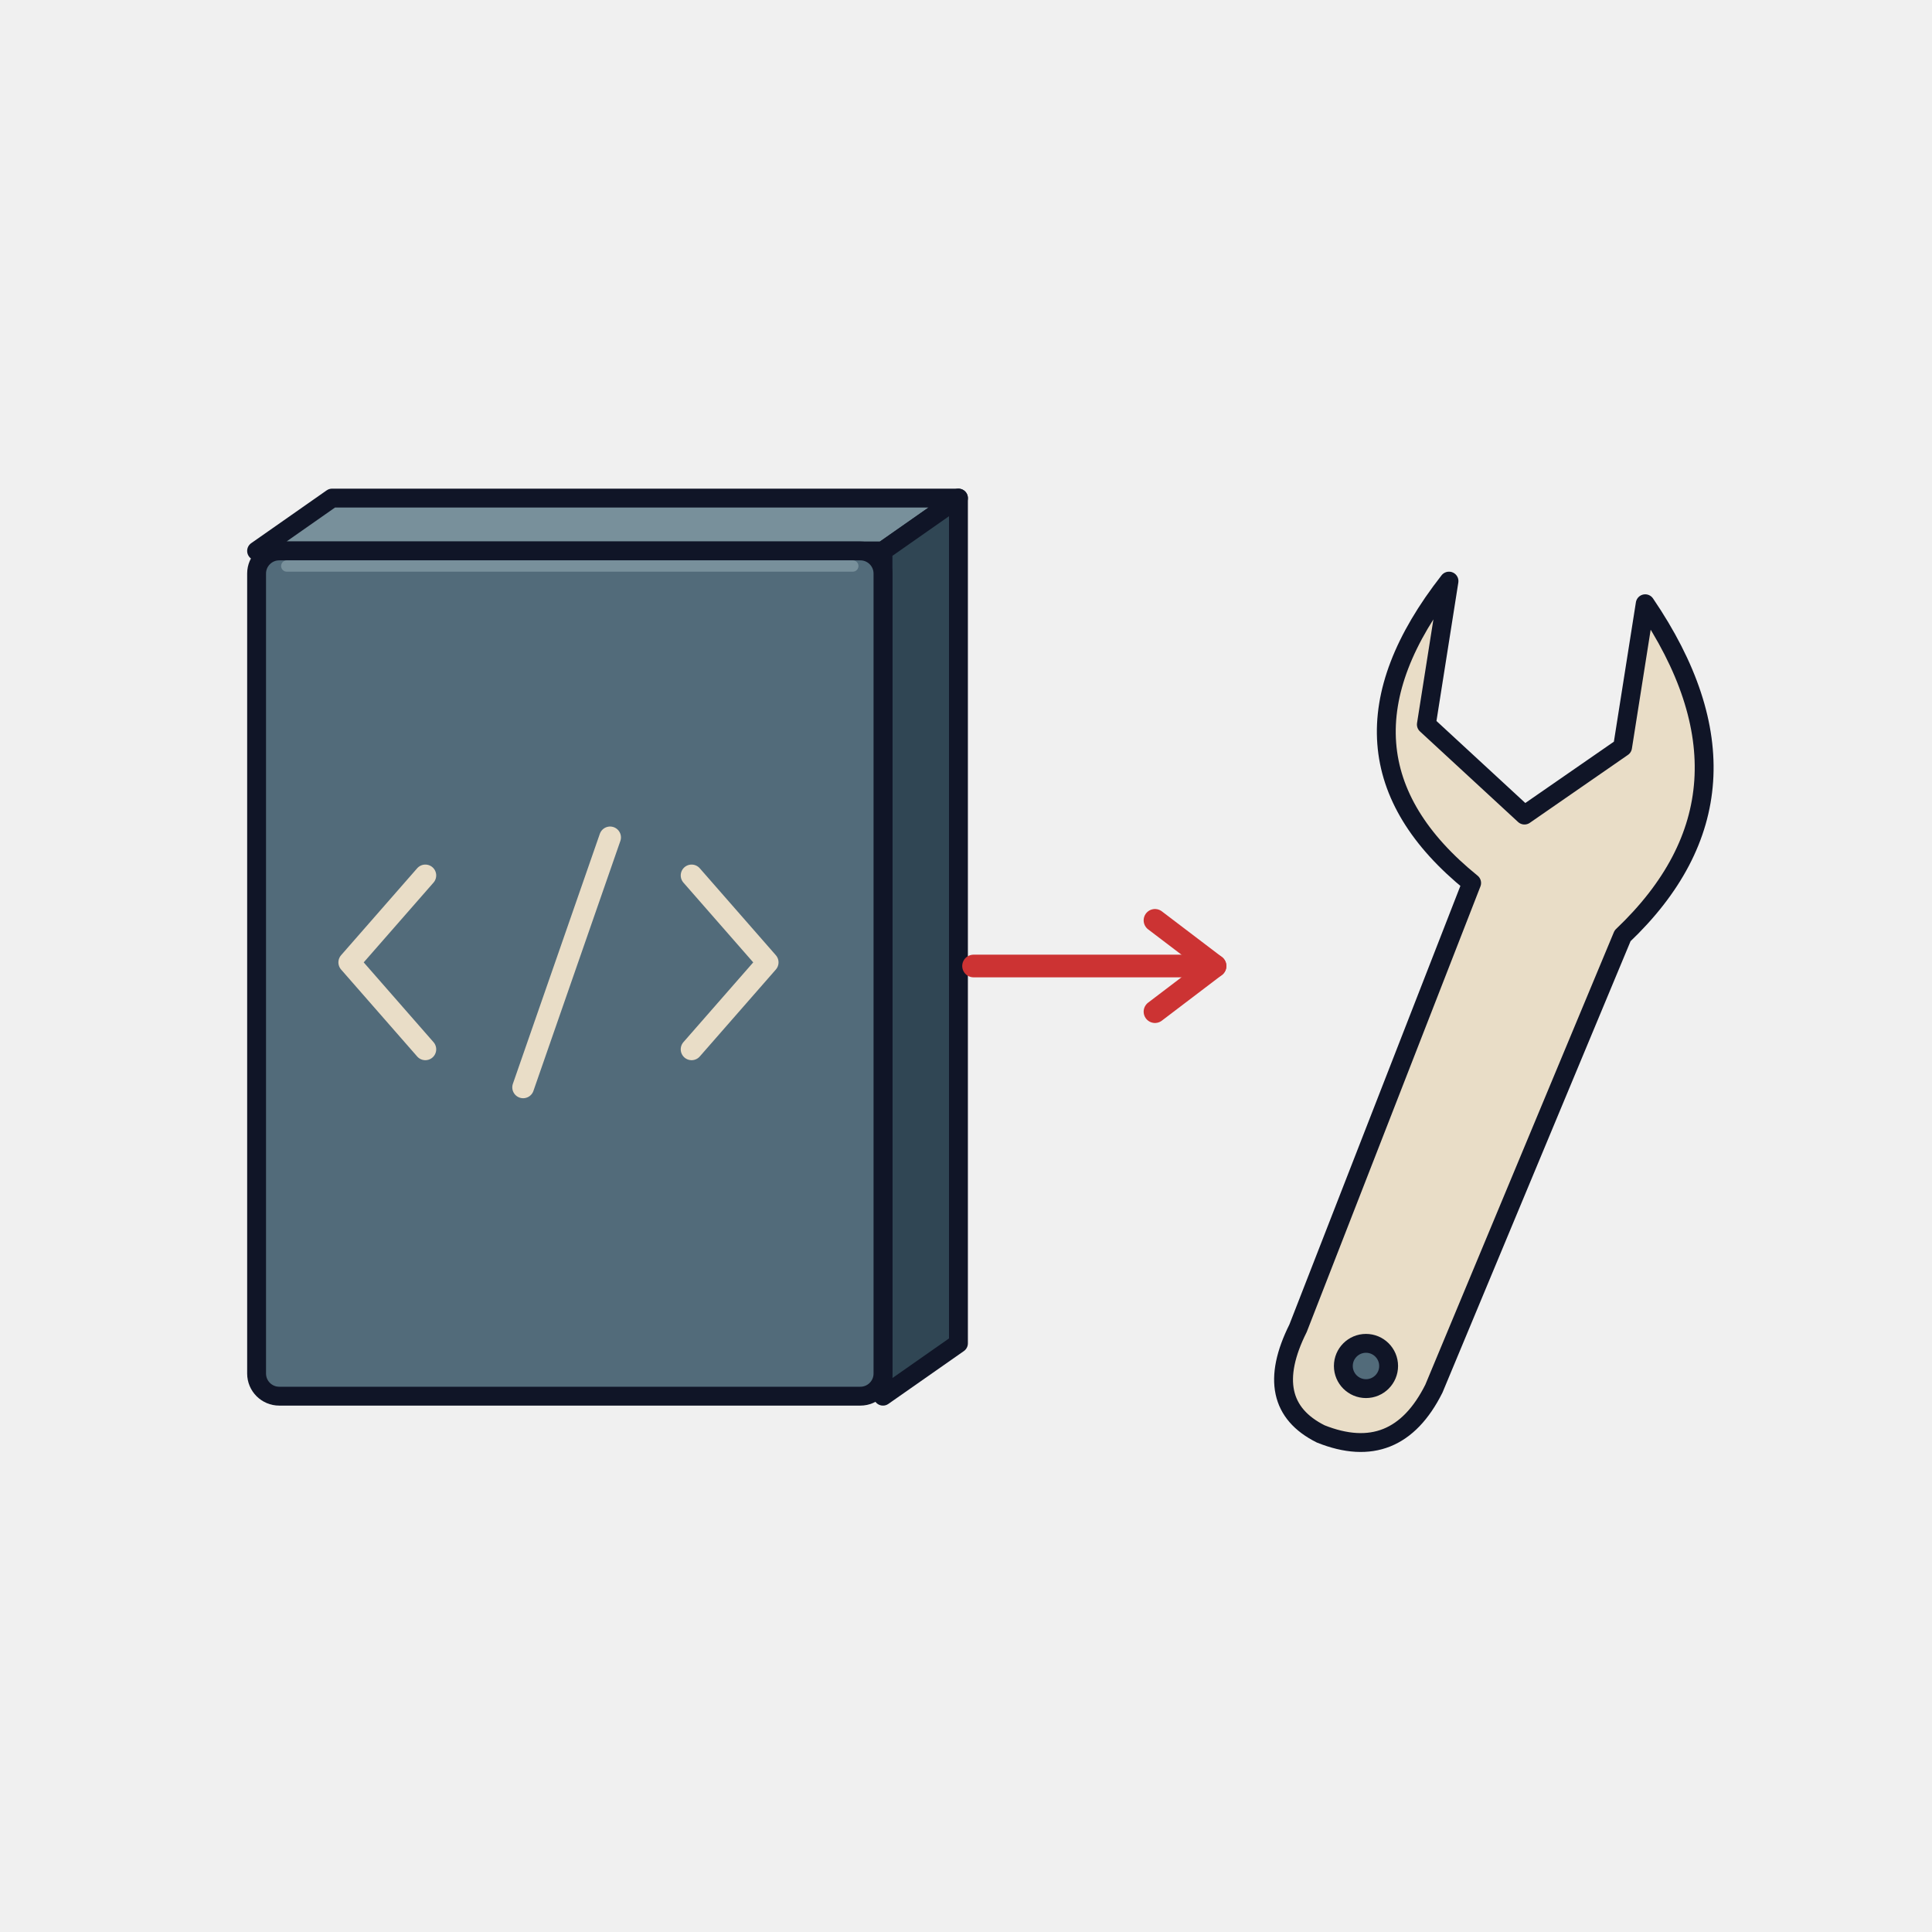
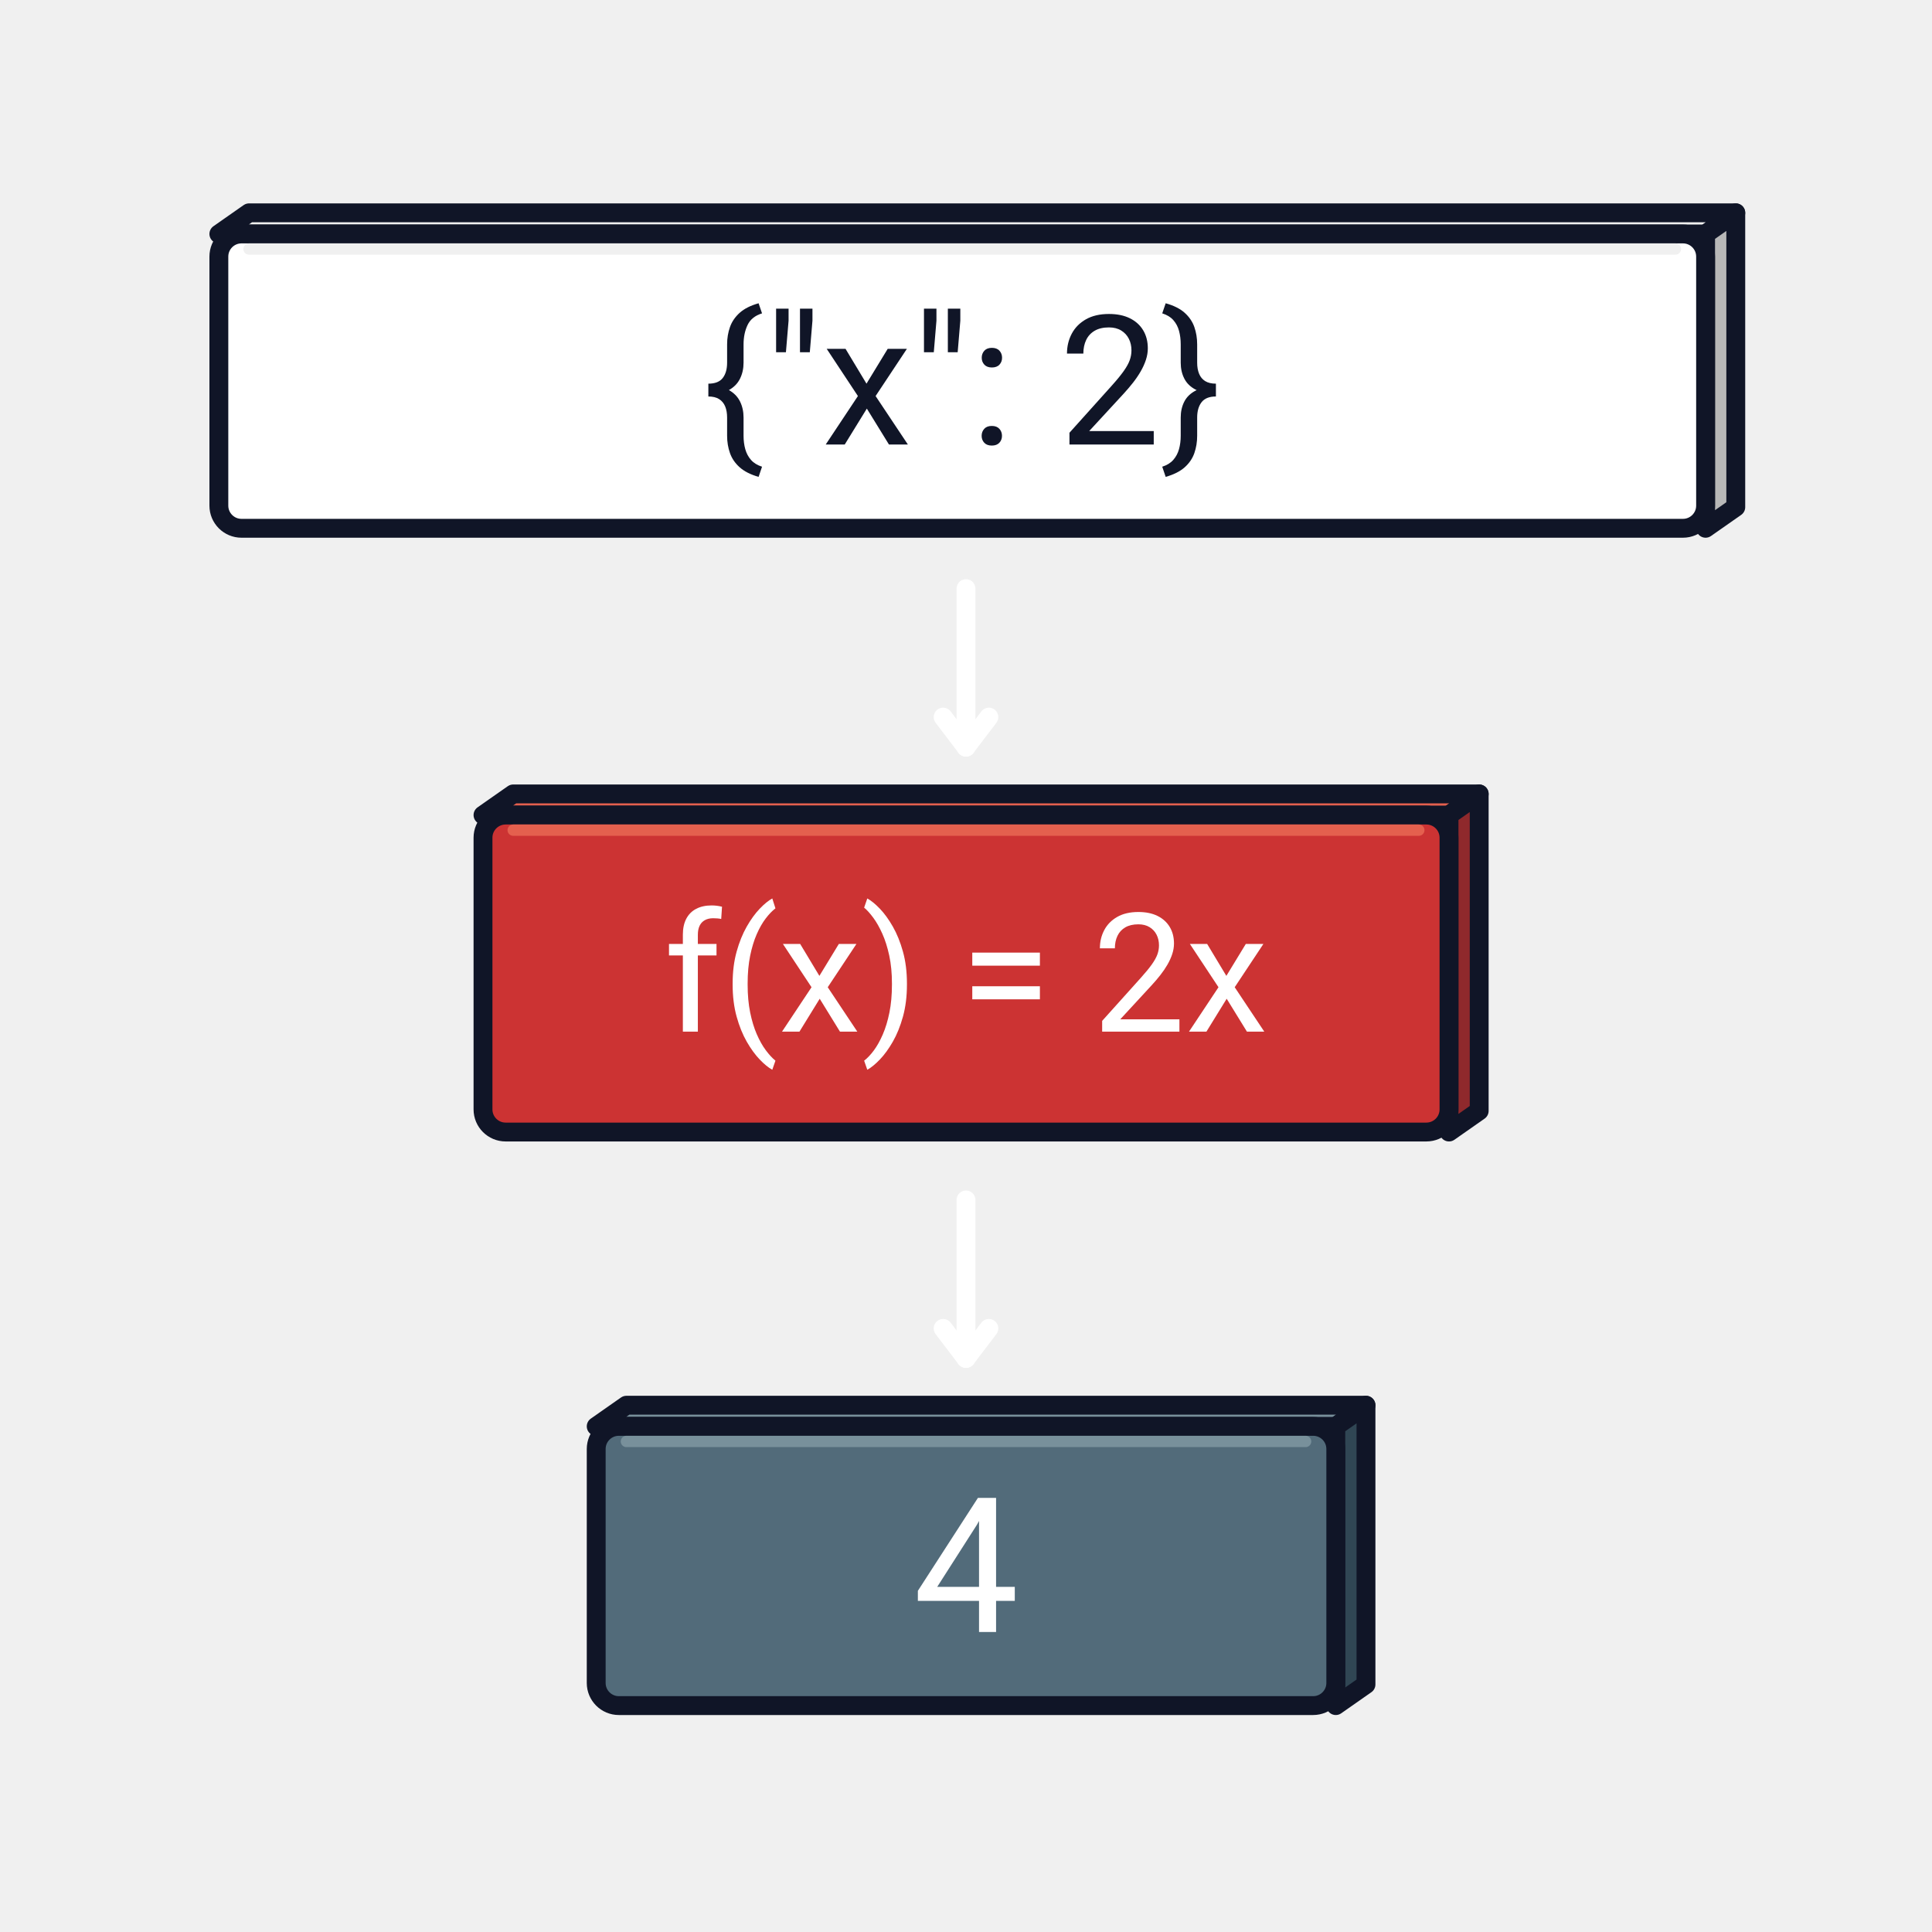
<svg xmlns="http://www.w3.org/2000/svg" width="256" height="256" viewBox="0 0 256 256" role="img" aria-labelledby="title desc">
  <g stroke-linecap="round" stroke-linejoin="round">
-     <polygon points="34,73 44,66.0 127,66.0 117,73" fill="#78909B" stroke="#101527" stroke-width="2.5" />
-     <polygon points="117,73 127,66.0 127,178.0 117,185" fill="#304654" stroke="#101527" stroke-width="2.5" />
-     <rect x="34" y="73" width="83" height="112" rx="3" fill="#526B7A" stroke="#101527" stroke-width="2.5" />
-     <line x1="38" y1="75" x2="113" y2="75" stroke="#78909B" stroke-width="1.5" />
-     <g transform="translate(47 116) scale(0.72)">
-       <path d="M13 0 l-14 16 l14 16 M62 0 l14 16 l-14 16 M47 -7 l-16 46" fill="none" stroke="#E9DDC7" stroke-width="4" />
+     <polygon points="29,31 33,28.2 230,28.2 226,31" fill="#F0F0F0" stroke="#101527" stroke-width="2.5" />
+     <polygon points="226,31 230,28.2 230,67.2 226,70" fill="#B8B8B8" stroke="#101527" stroke-width="2.5" />
+     <rect x="29" y="31" width="197" height="39" rx="3" fill="#FFFFFF" stroke="#101527" stroke-width="2.5" />
+     <line x1="33" y1="33" x2="222" y2="33" stroke="#F0F0F0" stroke-width="1.5" />
+     <g transform="translate(93.1113 58.9) scale(0.01171875 -0.01171875)">
+       <g transform="translate(0 0)">
+         <path d="M632 1597 671 1483Q552 1446 507.0 1350.5Q462 1255 462 1132V925Q462 825 421.5 743.5Q381 662 293.5 614.0Q206 566 64 566V688Q177 688 226.5 752.0Q276 816 276 925V1132Q276 1237 308.5 1328.5Q341 1420 418.5 1489.5Q496 1559 632 1597ZM671 -251 632 -366Q496 -327 418.5 -258.0Q341 -189 308.5 -97.5Q276 -6 276 99V305Q276 378 254.0 431.0Q232 484 185.5 513.5Q139 543 64 543V665Q206 665 293.5 617.0Q381 569 421.5 487.5Q462 406 462 305V99Q462 17 481.5 -53.0Q501 -123 546.5 -174.5Q592 -226 671 -251Z" fill="#101527" stroke="none" stroke-width="0" />
+       </g>
+       <g transform="translate(693 0)">
+         <path d="M278 1536V1400L248 1043H137V1391V1536ZM548 1536V1400L518 1043H407V1398V1536Z" fill="#101527" stroke="none" stroke-width="0" />
+       </g>
+       <g transform="translate(1349 0)">
+         <path d="M266 1082 503 688 743 1082H960L606 548L971 0H757L507 406L257 0H42L406 548L53 1082Z" fill="#101527" stroke="none" stroke-width="0" />
+       </g>
+       <g transform="translate(2365 0)">
+         <path d="M278 1536V1400L248 1043H137V1391V1536ZM548 1536V1400L518 1043H407V1398V1536Z" fill="#101527" stroke="none" stroke-width="0" />
+       </g>
+       <g transform="translate(3021 0)">
+         <path d="M133 98Q133 145 162.5 177.5Q192 210 248 210Q304 210 333.5 177.5Q363 145 363 98Q363 52 333.5 20.0Q304 -12 248 -12Q192 -12 162.5 20.0Q133 52 133 98ZM134 981Q134 1028 163.5 1060.5Q193 1093 249 1093Q305 1093 334.5 1060.5Q364 1028 364 981Q364 935 334.5 903.0Q305 871 249 871Q193 871 163.5 903.0Q134 935 134 981Z" fill="#101527" stroke="none" stroke-width="0" />
+       </g>
+       <g transform="translate(4025 0)">
+         <path d="M1075 152V0H122V133L599 664Q687 762 735.5 830.5Q784 899 803.5 953.5Q823 1008 823 1065Q823 1137 793.5 1195.5Q764 1254 707.0 1289.0Q650 1324 569 1324Q472 1324 407.5 1286.5Q343 1249 311.0 1182.0Q279 1115 279 1028H94Q94 1151 148.0 1253.0Q202 1355 308.0 1415.5Q414 1476 569 1476Q707 1476 805.0 1427.5Q903 1379 955.5 1291.5Q1008 1204 1008 1087Q1008 1023 986.5 957.5Q965 892 927.5 827.0Q890 762 840.5 699.0Q791 636 735 575L345 152Z" fill="#101527" stroke="none" stroke-width="0" />
+       </g>
+       <g transform="translate(5176 0)">
+         <path d="M20 1483 59 1597Q196 1559 273.5 1489.5Q351 1420 383.0 1328.5Q415 1237 415 1132V925Q415 853 437.0 799.5Q459 746 505.5 717.0Q552 688 627 688V575Q486 575 398.0 620.5Q310 666 269.5 745.5Q229 825 229 925V1132Q229 1214 210.0 1284.5Q191 1355 145.5 1406.5Q100 1458 20 1483ZM59 -366 20 -251Q99 -226 144.5 -174.5Q190 -123 209.5 -53.0Q229 17 229 99V305Q229 406 269.5 485.0Q310 564 398.0 609.5Q486 655 627 655V543Q515 543 465.0 478.5Q415 414 415 305V99Q415 -6 383.0 -97.5Q351 -189 273.5 -258.0Q196 -327 59 -366Z" fill="#101527" stroke="none" stroke-width="0" />
+       </g>
    </g>
-     <line x1="129" y1="128" x2="161" y2="128" stroke="#CC3333" stroke-width="3" />
-     <path d="M153.04 134.05 L161 128 L153.04 121.95" fill="none" stroke="#CC3333" stroke-width="3" />
-     <path d="M192 77 L189 96 L202 108 L215 99 L218 80 Q235 105 215 124 L190 184 Q185 194 175 190 Q167 186 172 176 L195 117 Q174 100 192 77 Z" fill="#E9DDC7" stroke="#101527" stroke-width="2.5" />
-     <circle cx="181" cy="181" r="3" fill="#526B7A" stroke="#101527" stroke-width="2.5" />
+     <line x1="128" y1="78" x2="128" y2="99" stroke="#FFFFFF" stroke-width="2.5" />
+     <path d="M124.97 95.02 L128 99 L131.03 95.02" fill="none" stroke="#FFFFFF" stroke-width="2.5" />
+     <polygon points="64,108 68,105.2 196,105.2 192,108" fill="#E4604E" stroke="#101527" stroke-width="2.5" />
+     <polygon points="192,108 196,105.2 196,147.2 192,150" fill="#8F292C" stroke="#101527" stroke-width="2.5" />
+     <rect x="64" y="108" width="128" height="42" rx="3" fill="#CC3333" stroke="#101527" stroke-width="2.5" />
+     <line x1="68" y1="110" x2="188" y2="110" stroke="#E4604E" stroke-width="1.5" />
+     <g transform="translate(87.9907 136.7) scale(0.01074219 -0.01074219)">
+       <g transform="translate(0 0)">
+         <path d="M417 0H232V1196Q232 1313 274.5 1393.5Q317 1474 397.0 1515.5Q477 1557 587 1557Q619 1557 651.5 1553.0Q684 1549 715 1541L705 1390Q684 1395 657.5 1397.0Q631 1399 605 1399Q546 1399 503.5 1375.5Q461 1352 439.0 1307.0Q417 1262 417 1196ZM647 1082V940H61V1082Z" fill="#FFFFFF" stroke="none" stroke-width="0" />
+       </g>
+       <g transform="translate(712 0)">
+         <path d="M134 582V592Q134 810 183.0 986.5Q232 1163 308.0 1296.0Q384 1429 468.0 1516.5Q552 1604 623 1643L662 1521Q603 1476 542.5 1397.0Q482 1318 431.5 1203.0Q381 1088 350.0 936.0Q319 784 319 594V580Q319 390 350.0 237.5Q381 85 431.5 -31.0Q482 -147 542.5 -228.5Q603 -310 662 -358L623 -470Q552 -431 468.0 -343.5Q384 -256 308.0 -123.5Q232 9 183.0 186.0Q134 363 134 582Z" fill="#FFFFFF" stroke="none" stroke-width="0" />
+       </g>
+       <g transform="translate(1413 0)">
+         <path d="M266 1082 503 688 743 1082H960L606 548L971 0H757L507 406L257 0H42L406 548L53 1082Z" fill="#FFFFFF" stroke="none" stroke-width="0" />
+       </g>
+       <g transform="translate(2429 0)">
+         <path d="M567 592V582Q567 363 518.0 186.0Q469 9 393.0 -123.5Q317 -256 233.0 -343.5Q149 -431 78 -470L39 -358Q98 -313 158.0 -232.5Q218 -152 269.0 -34.5Q320 83 351.0 236.5Q382 390 382 580V594Q382 784 349.0 937.5Q316 1091 263.5 1208.0Q211 1325 151.5 1405.5Q92 1486 39 1530L78 1643Q149 1604 233.0 1516.5Q317 1429 393.0 1296.0Q469 1163 518.0 986.5Q567 810 567 592Z" fill="#FFFFFF" stroke="none" stroke-width="0" />
+       </g>
+       <g transform="translate(3650 0)">
+         <path d="M986 975V814H152V975ZM986 560V399H152V560Z" fill="#FFFFFF" stroke="none" stroke-width="0" />
+       </g>
+       <g transform="translate(5282 0)">
+         <path d="M1075 152V0H122V133L599 664Q687 762 735.5 830.5Q784 899 803.5 953.5Q823 1008 823 1065Q823 1137 793.5 1195.5Q764 1254 707.0 1289.0Q650 1324 569 1324Q472 1324 407.5 1286.5Q343 1249 311.0 1182.0Q279 1115 279 1028H94Q94 1151 148.0 1253.0Q202 1355 308.0 1415.5Q414 1476 569 1476Q707 1476 805.0 1427.5Q903 1379 955.5 1291.5Q1008 1204 1008 1087Q1008 1023 986.5 957.5Q965 892 927.5 827.0Q890 762 840.5 699.0Q791 636 735 575L345 152Z" fill="#FFFFFF" stroke="none" stroke-width="0" />
+       </g>
+       <g transform="translate(6433 0)">
+         <path d="M266 1082 503 688 743 1082H960L606 548L971 0H757L507 406L257 0H42L406 548L53 1082Z" fill="#FFFFFF" stroke="none" stroke-width="0" />
+       </g>
+     </g>
+     <line x1="128" y1="159" x2="128" y2="180" stroke="#FFFFFF" stroke-width="2.5" />
+     <path d="M124.97 176.02 L128 180 L131.03 176.02" fill="none" stroke="#FFFFFF" stroke-width="2.5" />
+     <polygon points="79,189 83,186.2 181,186.2 177,189" fill="#78909B" stroke="#101527" stroke-width="2.5" />
+     <polygon points="177,189 181,186.2 181,223.2 177,226" fill="#304654" stroke="#101527" stroke-width="2.5" />
+     <rect x="79" y="189" width="98" height="37" rx="3" fill="#526B7A" stroke="#101527" stroke-width="2.5" />
+     <line x1="83" y1="191" x2="173" y2="191" stroke="#78909B" stroke-width="1.5" />
+     <g transform="translate(120.9749 216.25) scale(0.01220703 -0.01220703)">
+       <g transform="translate(0 0)">
+         <path d="M1105 490V338H53V447L705 1456H856L694 1164L263 490ZM902 1456V0H717V1456Z" fill="#FFFFFF" stroke="none" stroke-width="0" />
+       </g>
+     </g>
  </g>
</svg>
